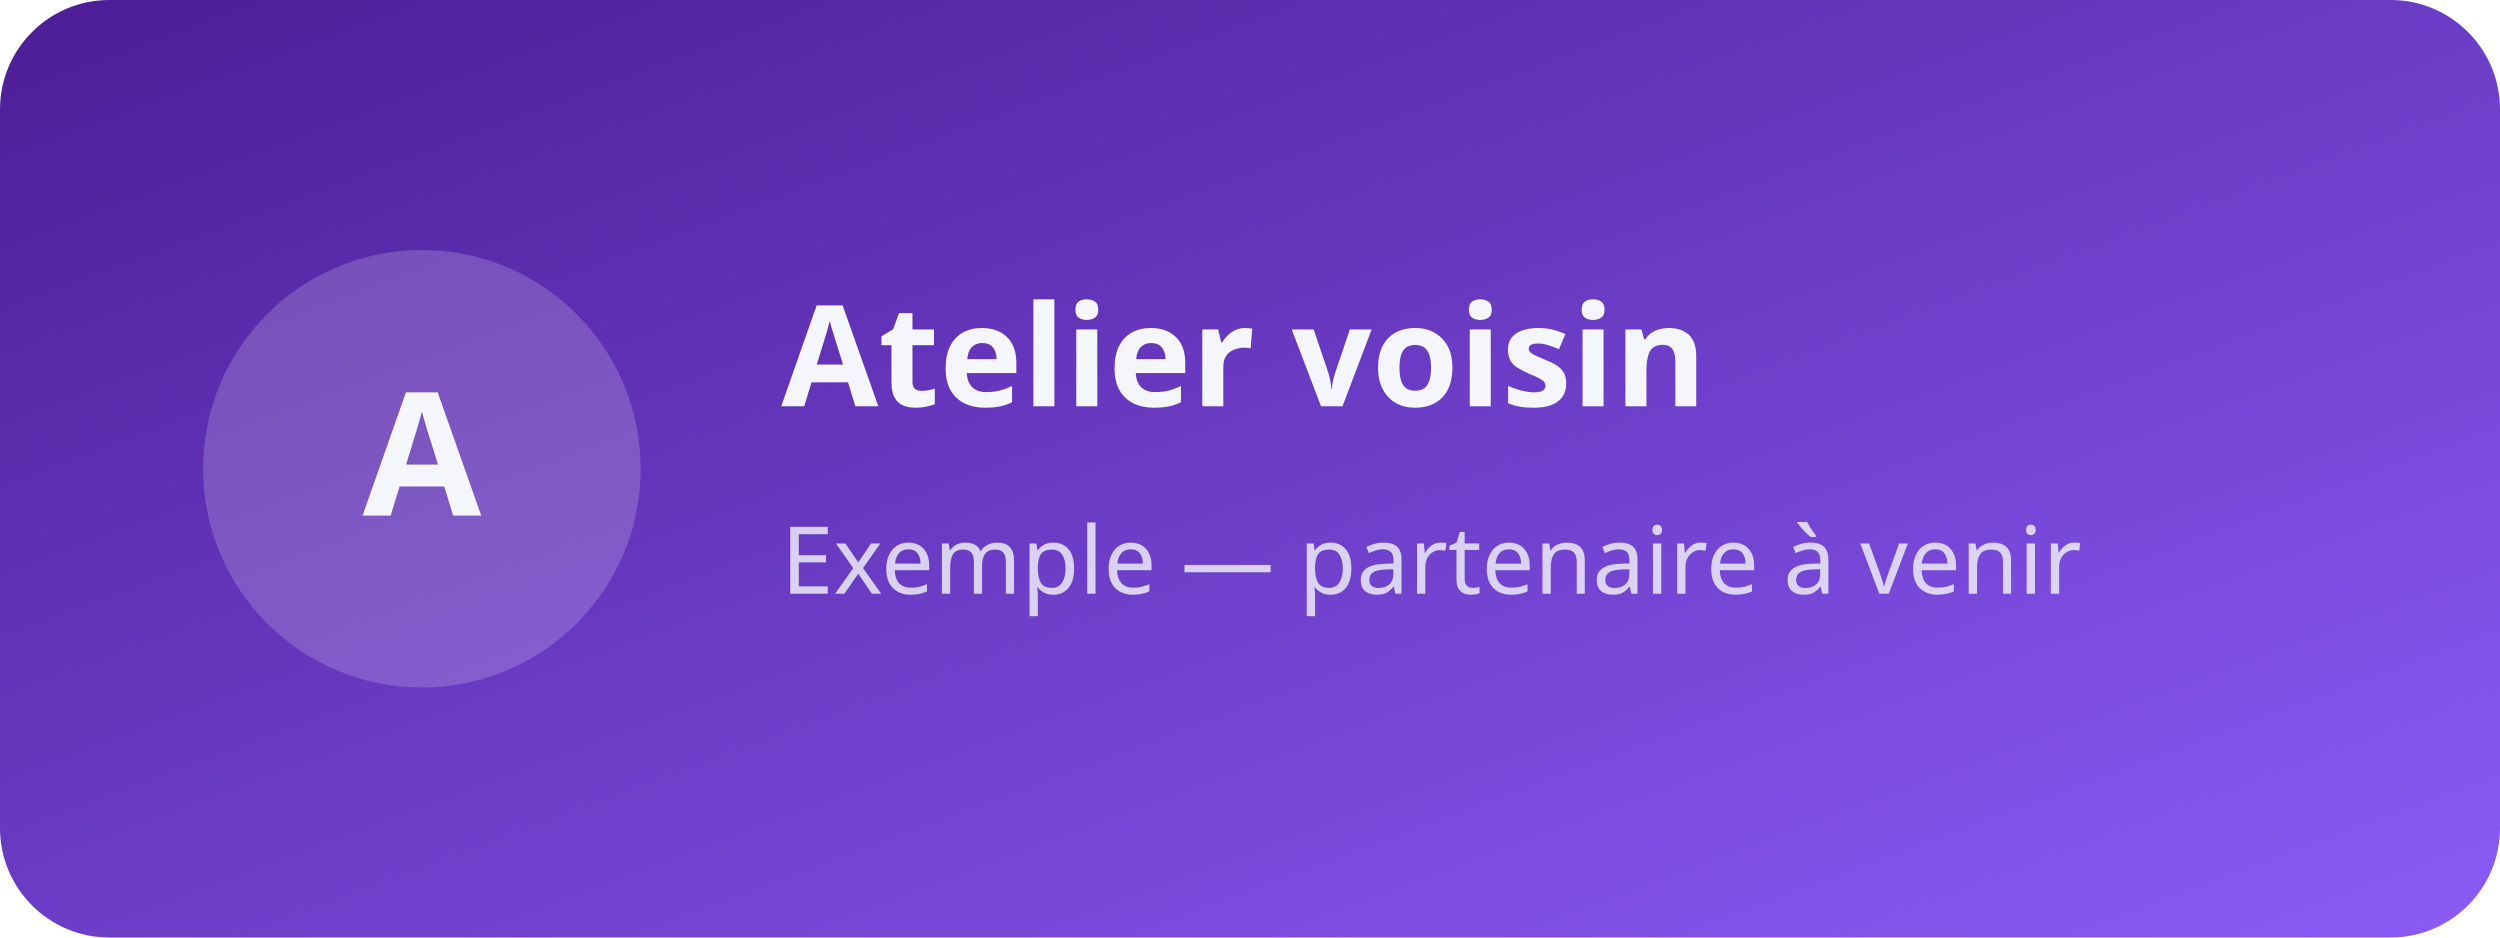
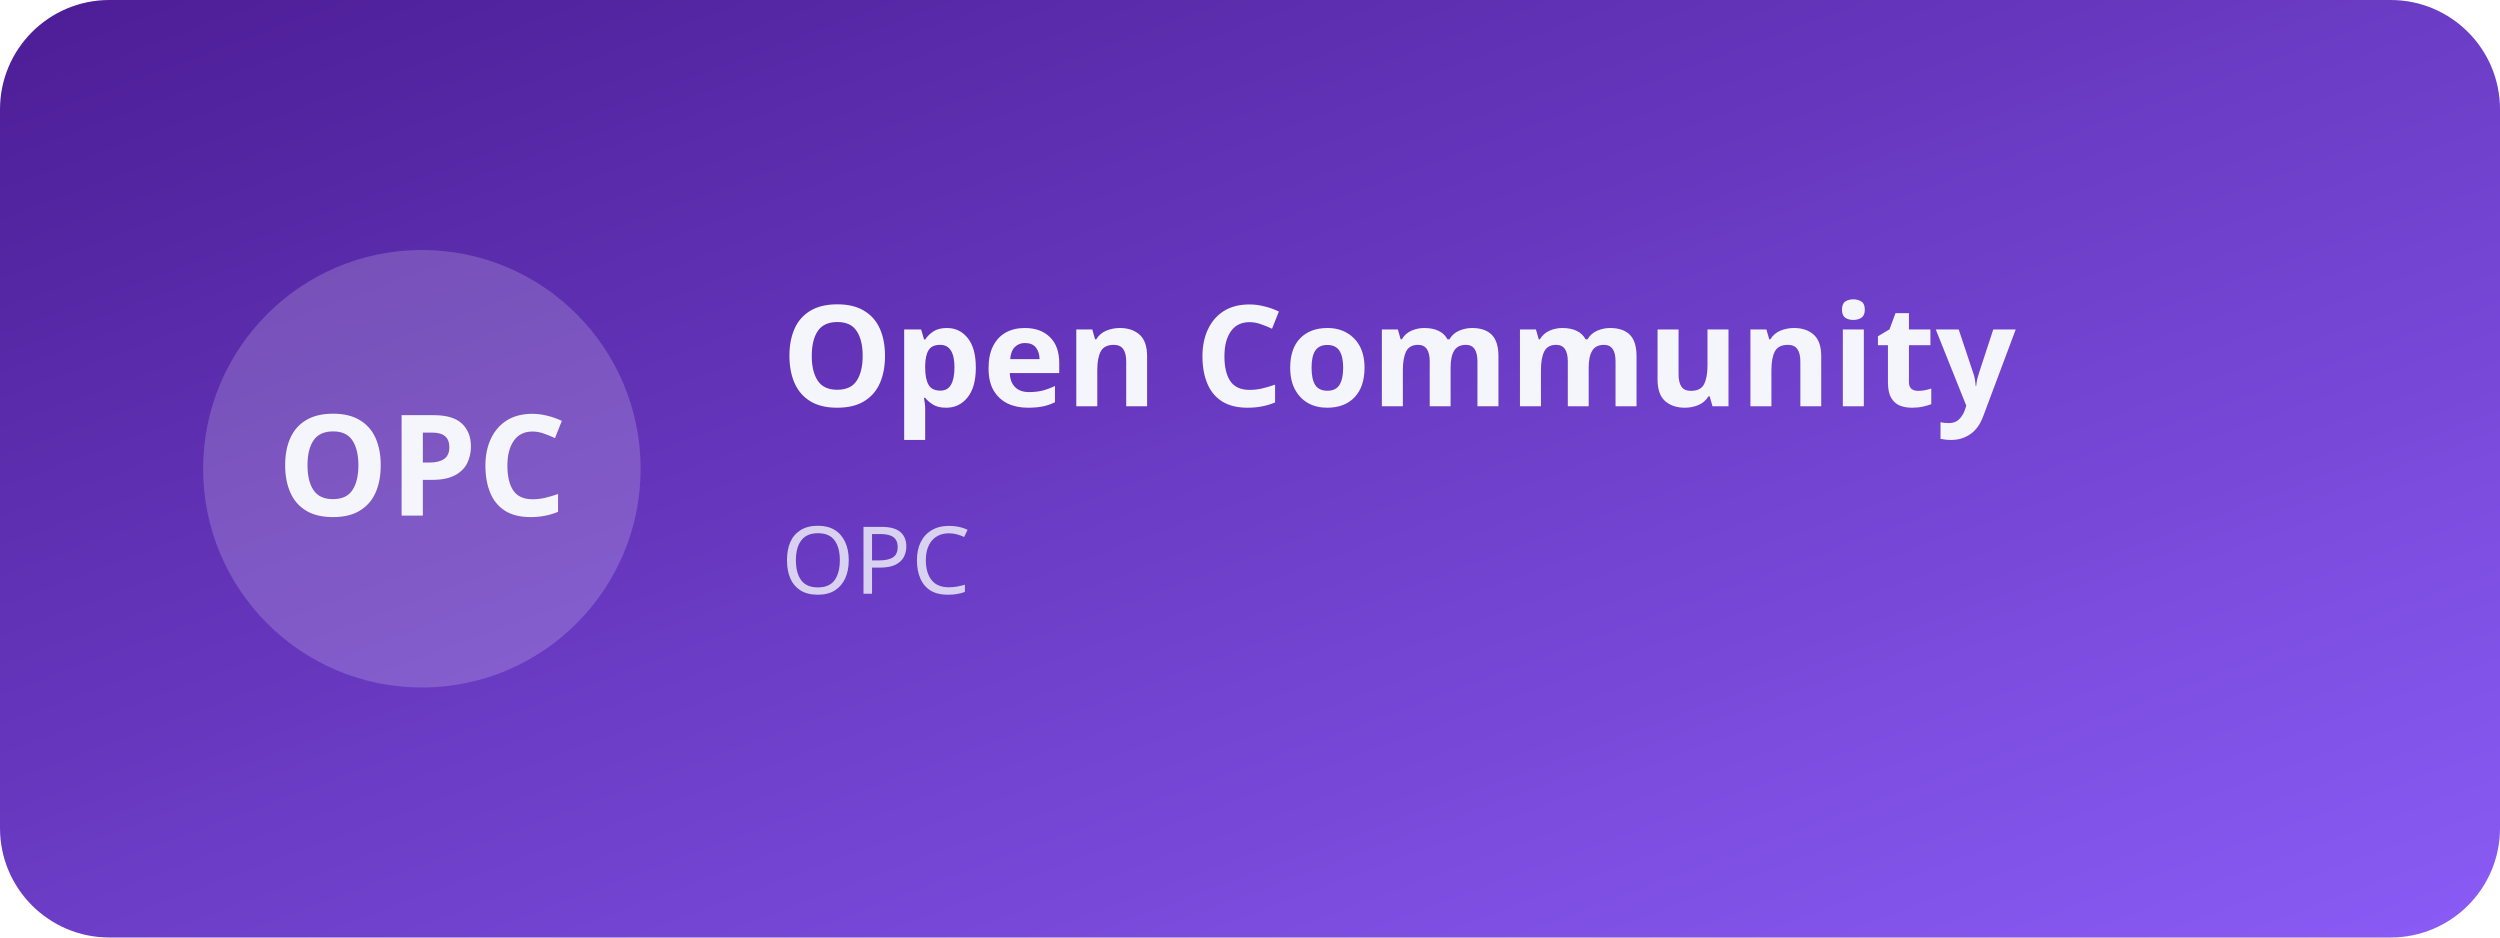
- <svg xmlns="http://www.w3.org/2000/svg" width="320" height="120" viewBox="0 0 320 120" role="img" aria-label="Exemple partenaire">
+ <svg xmlns="http://www.w3.org/2000/svg" width="320" height="120" viewBox="0 0 320 120" role="img" aria-label="Open Community">
  <defs>
    <linearGradient id="g" x1="0" y1="0" x2="1" y2="1">
      <stop offset="0%" stop-color="#4c1d95" />
      <stop offset="100%" stop-color="#8b5cf6" />
    </linearGradient>
  </defs>
  <rect width="320" height="120" rx="14" fill="url(#g)" />
  <circle cx="54" cy="60" r="28" fill="rgba(255,255,255,0.18)" />
-   <text x="54" y="66" text-anchor="middle" font-family="system-ui,sans-serif" font-size="22" font-weight="700" fill="#f4f6fb">A</text>
-   <text x="100" y="52" font-family="system-ui,sans-serif" font-size="18" font-weight="700" fill="#f4f6fb">Atelier voisin</text>
-   <text x="100" y="76" font-family="system-ui,sans-serif" font-size="12" fill="rgba(244,246,251,0.8)">Exemple — partenaire à venir</text>
+   <text x="54" y="66" text-anchor="middle" font-family="system-ui,sans-serif" font-size="18" font-weight="700" fill="#f4f6fb">OPC</text>
+   <text x="100" y="52" font-family="system-ui,sans-serif" font-size="18" font-weight="700" fill="#f4f6fb">Open Community</text>
+   <text x="100" y="76" font-family="system-ui,sans-serif" font-size="12" fill="rgba(244,246,251,0.8)">OPC</text>
</svg>
